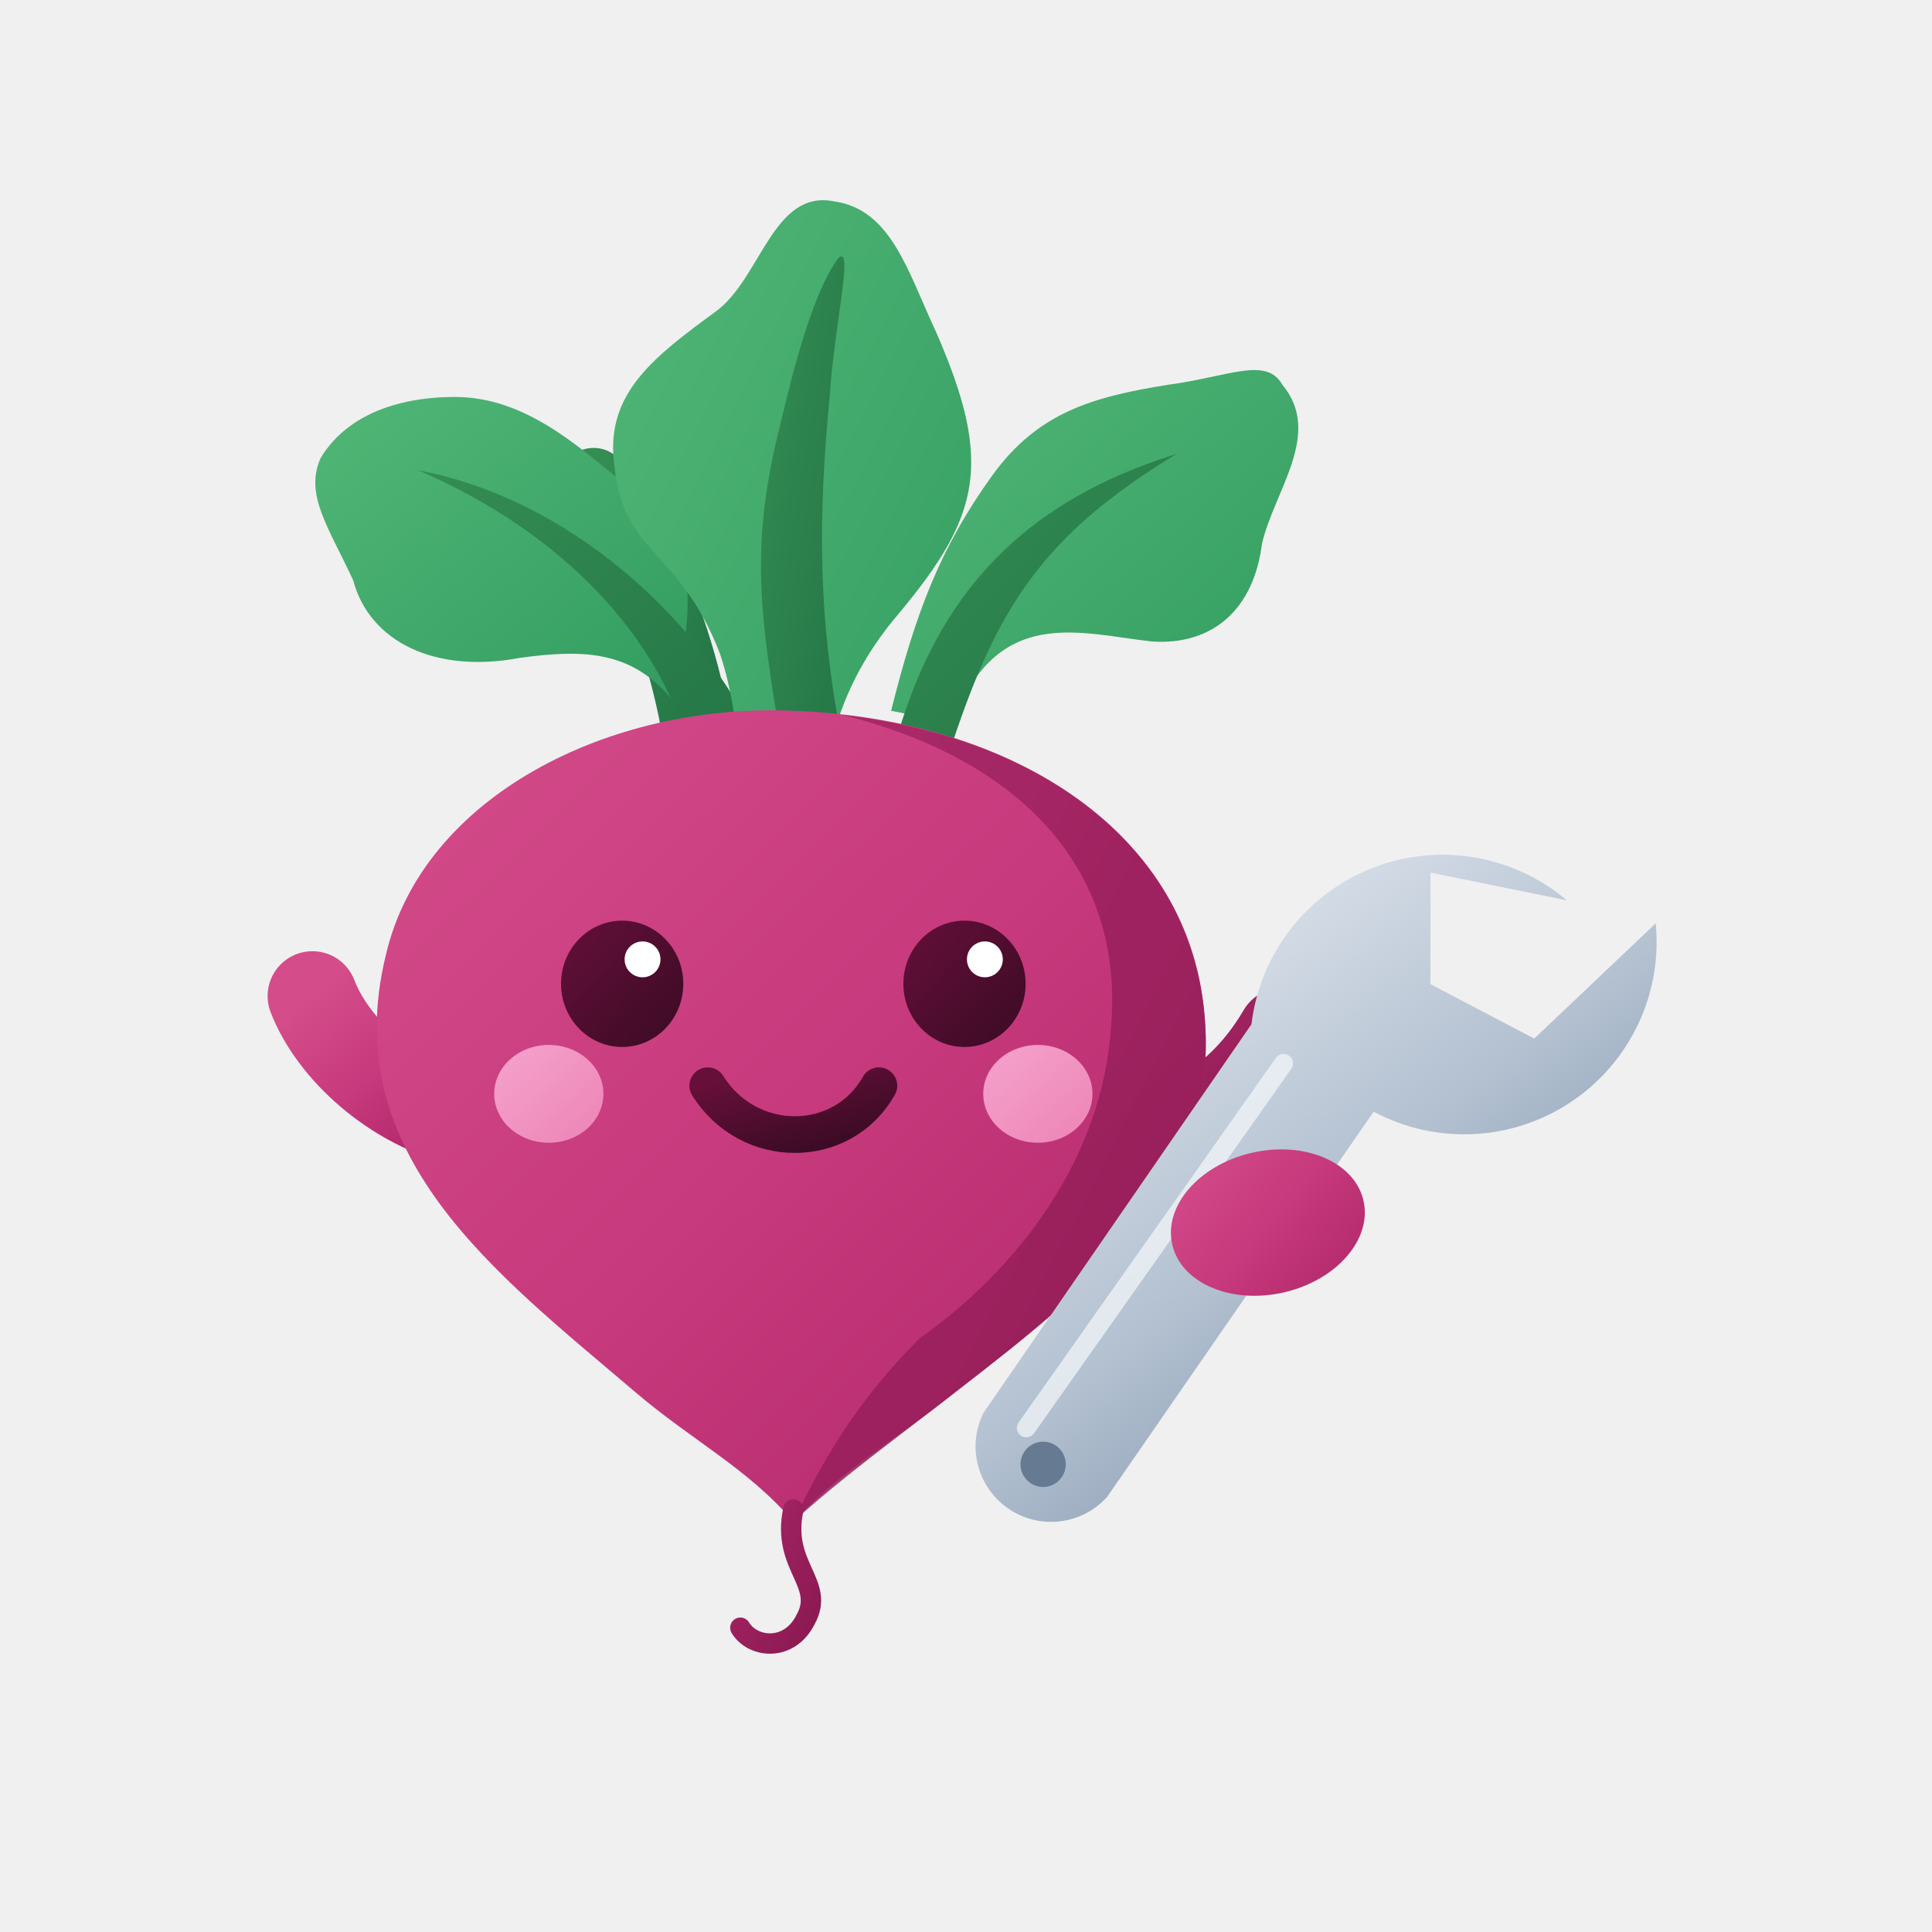
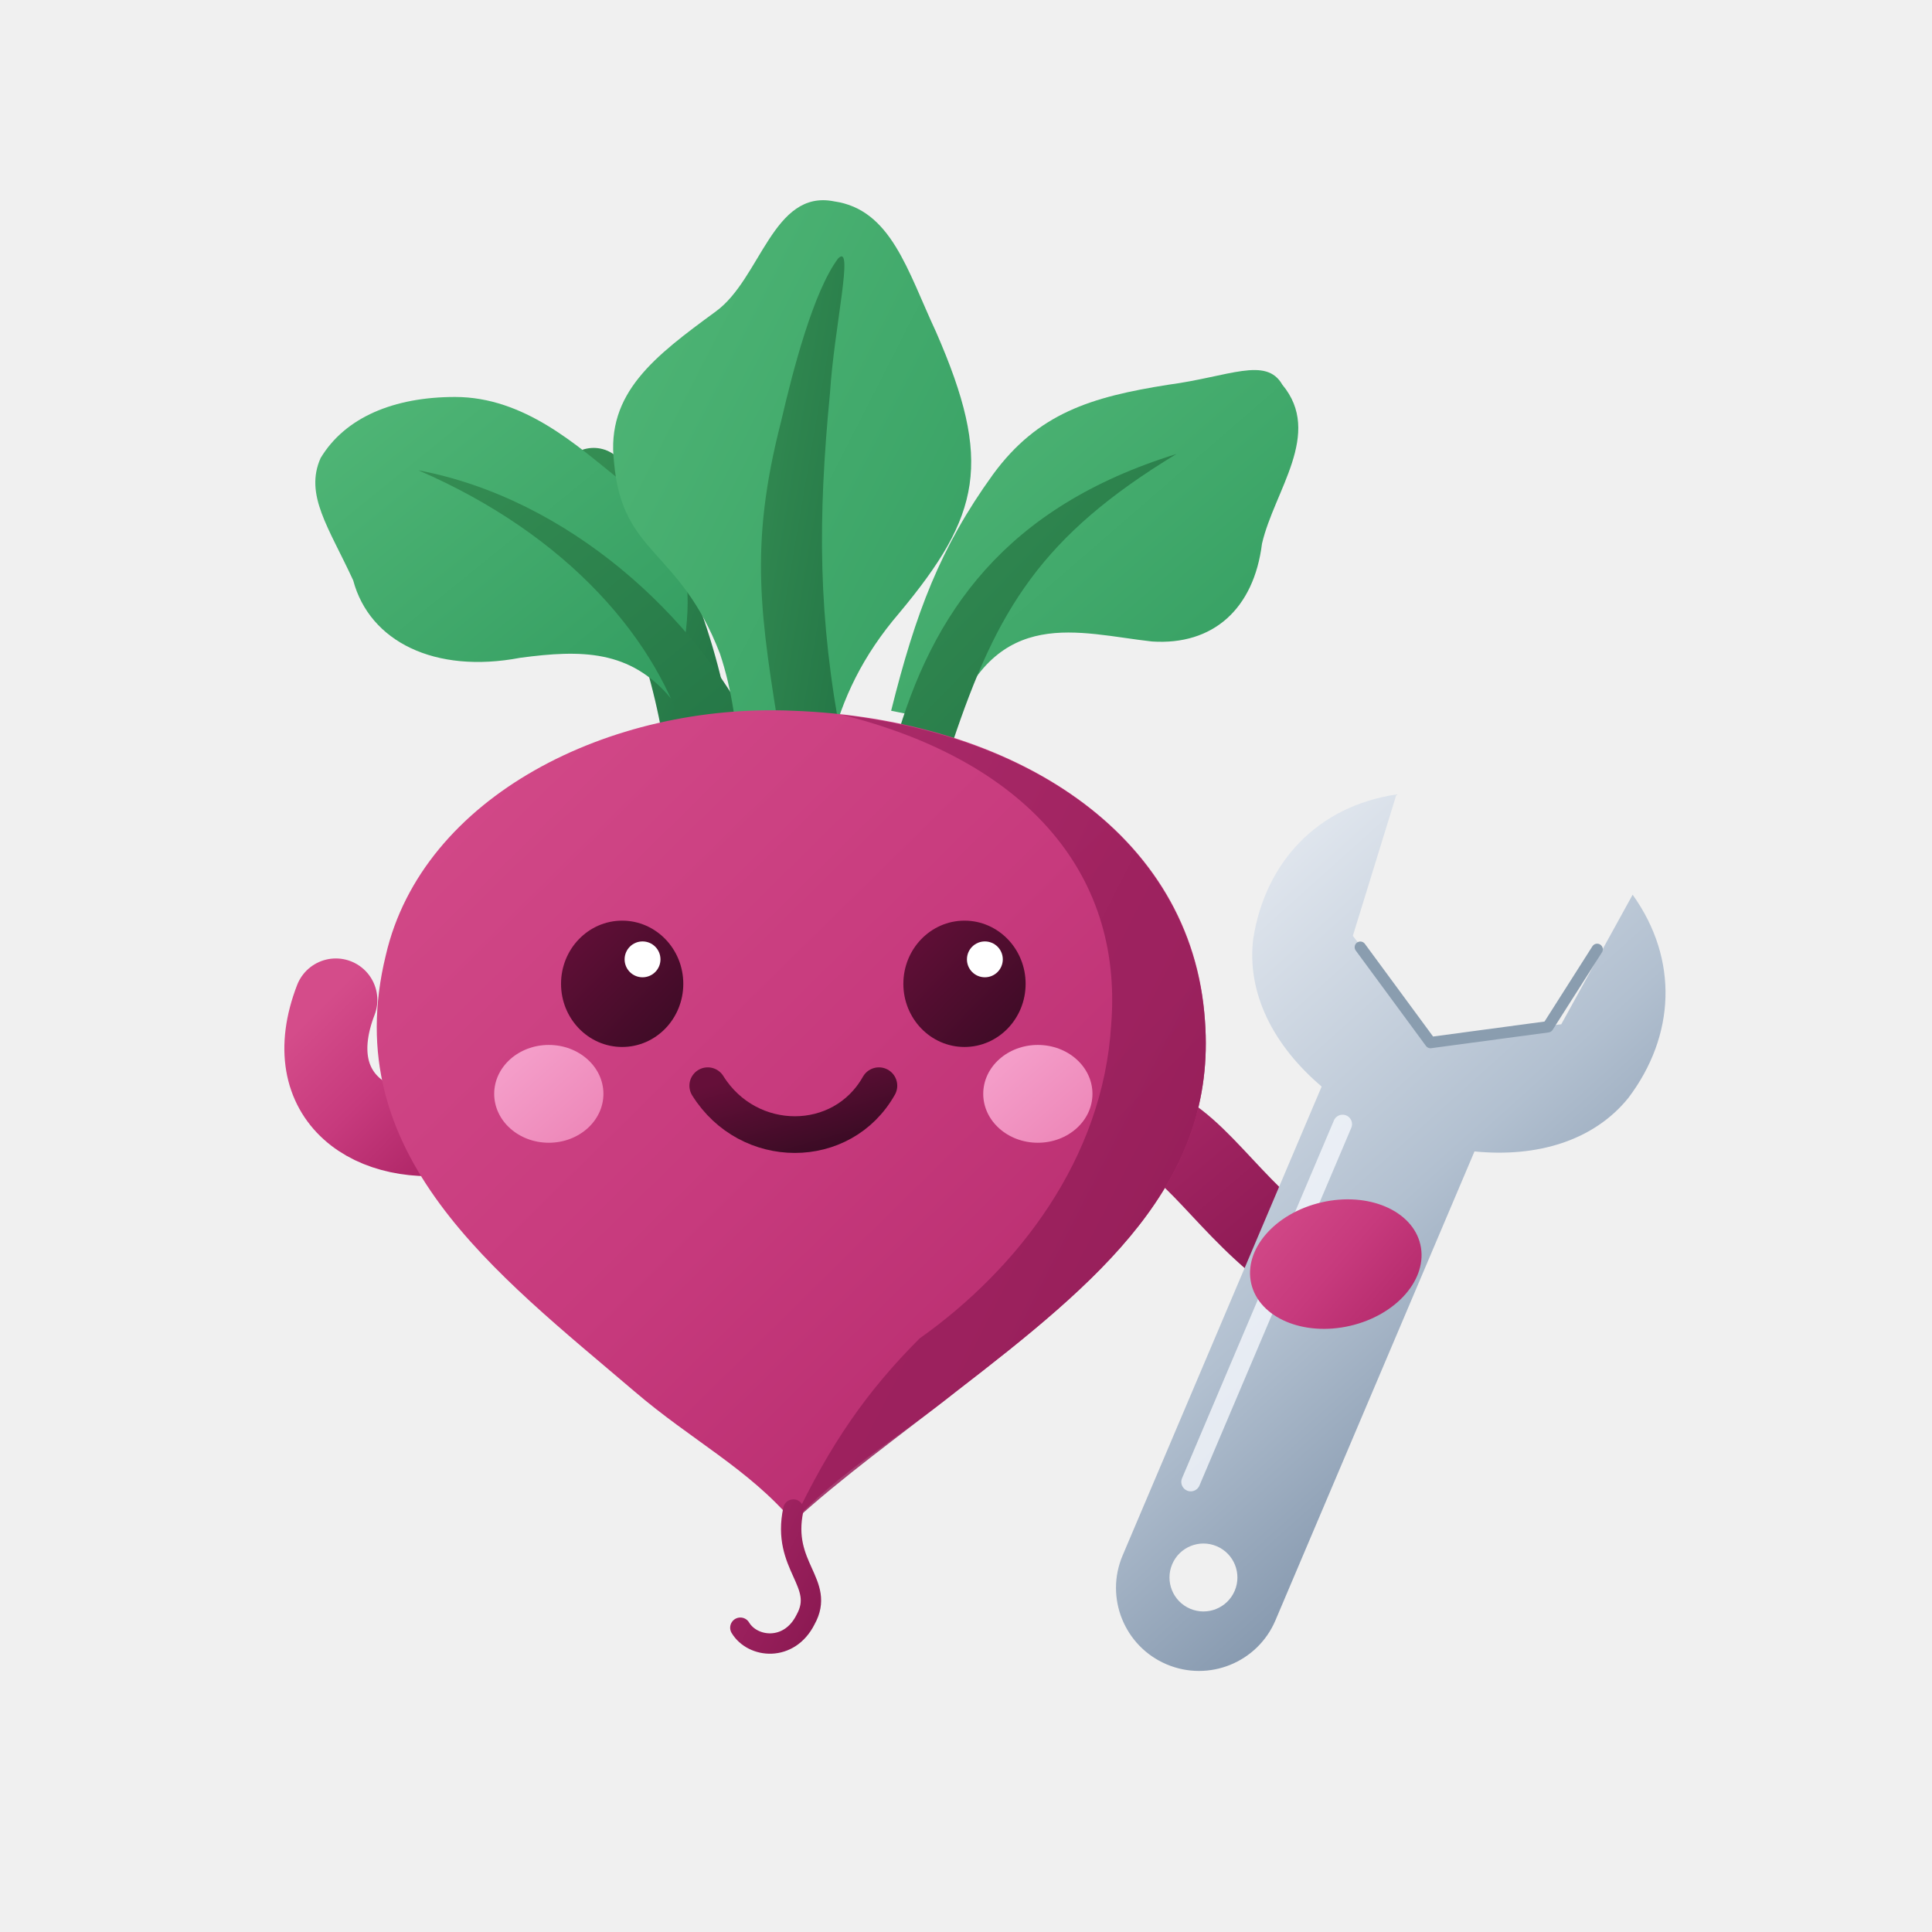
<svg xmlns="http://www.w3.org/2000/svg" viewBox="0 0 512 512" width="512" height="512" fill="none" role="img" aria-label="btravstack tools beetroot with a wrench">
  <defs>
    <linearGradient id="bt-tools-dark-beet" x1="0" y1="0" x2="1" y2="1">
      <stop offset="0" stop-color="#D44C8A" />
      <stop offset="0.5" stop-color="#C73A7D" />
      <stop offset="1" stop-color="#B02768" />
    </linearGradient>
    <linearGradient id="bt-tools-dark-shade" x1="0" y1="0" x2="1" y2="1">
      <stop offset="0" stop-color="#A62665" />
      <stop offset="1" stop-color="#8B1952" />
    </linearGradient>
    <linearGradient id="bt-tools-dark-leaf" x1="0" y1="0" x2="1" y2="1">
      <stop offset="0" stop-color="#51B777" />
      <stop offset="1" stop-color="#329C60" />
    </linearGradient>
    <linearGradient id="bt-tools-dark-stem" x1="0" y1="0" x2="1" y2="1">
      <stop offset="0" stop-color="#348D53" />
      <stop offset="1" stop-color="#247646" />
    </linearGradient>
    <linearGradient id="bt-tools-dark-cheek" x1="0" y1="0" x2="1" y2="1">
      <stop offset="0" stop-color="#F6A3CD" />
      <stop offset="1" stop-color="#EC84B6" />
    </linearGradient>
    <linearGradient id="bt-tools-dark-eye" x1="0" y1="0" x2="1" y2="1">
      <stop offset="0" stop-color="#650F39" />
      <stop offset="1" stop-color="#3A0B24" />
    </linearGradient>
    <linearGradient id="bt-tools-dark-teal" x1="0" y1="0" x2="1" y2="1">
      <stop offset="0" stop-color="#51BDB8" />
      <stop offset="1" stop-color="#37ABA8" />
    </linearGradient>
    <linearGradient id="bt-tools-dark-teal-side" x1="0" y1="0" x2="1" y2="1">
      <stop offset="0" stop-color="#298F90" />
      <stop offset="1" stop-color="#1B7378" />
    </linearGradient>
    <linearGradient id="bt-tools-dark-orange" x1="0" y1="0" x2="1" y2="1">
      <stop offset="0" stop-color="#FFAF64" />
      <stop offset="0.5" stop-color="#F77A27" />
      <stop offset="1" stop-color="#D95517" />
    </linearGradient>
    <linearGradient id="bt-tools-dark-orange-side" x1="0" y1="0" x2="1" y2="1">
      <stop offset="0" stop-color="#F58A38" />
      <stop offset="1" stop-color="#DD611F" />
    </linearGradient>
    <linearGradient id="bt-tools-dark-indigo" x1="0" y1="0" x2="1" y2="1">
      <stop offset="0" stop-color="#9890F1" />
      <stop offset="0.5" stop-color="#716BD1" />
      <stop offset="1" stop-color="#514CA5" />
    </linearGradient>
    <linearGradient id="bt-tools-dark-blue" x1="0" y1="0" x2="1" y2="1">
      <stop offset="0" stop-color="#79ABE9" />
      <stop offset="0.5" stop-color="#447EC8" />
      <stop offset="1" stop-color="#295EA5" />
    </linearGradient>
    <linearGradient id="bt-tools-dark-silver" x1="0" y1="0" x2="1" y2="1">
      <stop offset="0" stop-color="#E5EAF1" />
      <stop offset="0.5" stop-color="#B2C0D0" />
      <stop offset="1" stop-color="#6F849D" />
    </linearGradient>
    <linearGradient id="bt-tools-dark-card" x1="0" y1="0" x2="1" y2="1">
      <stop offset="0" stop-color="#F7EDF4" />
      <stop offset="1" stop-color="#E9DBE5" />
    </linearGradient>
    <linearGradient id="bt-tools-dark-amber" x1="0" y1="0" x2="1" y2="1">
      <stop offset="0" stop-color="#F5CD7A" />
      <stop offset="0.5" stop-color="#D99E3D" />
      <stop offset="1" stop-color="#B27521" />
    </linearGradient>
    <linearGradient id="bt-tools-dark-palette" x1="0" y1="0" x2="1" y2="1">
      <stop offset="0" stop-color="#F5D2E9" />
      <stop offset="0.5" stop-color="#DE9AC6" />
      <stop offset="1" stop-color="#B96FA5" />
    </linearGradient>
  </defs>
+   <path d="M122 300C99 304 79 291 89 265" stroke="url(#bt-tools-dark-beet)" stroke-width="22" stroke-linecap="round" />
+   <path d="M302 298C316 301 325 320 345 334" stroke="url(#bt-tools-dark-shade)" stroke-width="22" stroke-linecap="round" />
  <g transform="translate(72 35) scale(1.08)">
    <g>
      <path d="M105 151C101 126 93 105 79 86" fill="none" stroke="url(#bt-tools-dark-stem)" stroke-width="17" stroke-linecap="round" />
      <path d="M98 139C88 127 76 127 61 129 40 133 24 125 20 110 14 97 8 89 12 80 18 70 30 65 45 65 62 65 75 77 85 85 98 93 108 106 98 139Z" fill="url(#bt-tools-dark-leaf)" />
      <path d="M102 150C95 125 73 99 36 83 73 90 104 119 118 147Z" fill="url(#bt-tools-dark-stem)" />
      <path d="M125 149C125 125 126 105 120 87 110 61 96 63 94 40 92 23 104 14 119 3 130-5 133-27 148-24 162-22 166-7 173 8 187 40 184 53 164 77 146 98 144 119 143 149Z" fill="url(#bt-tools-dark-leaf)" transform="translate(-10 41)" />
      <path d="M125 150C120 119 117 102 125 71 128 58 133 39 139 31 143 27 138 48 137 64 134 95 134 119 140 150Z" fill="url(#bt-tools-dark-stem)" />
      <path d="M152 142C158 118 164 102 177 84 188 69 201 65 220 62 235 60 244 55 248 62 258 74 246 88 243 101 241 117 231 126 216 125 198 123 178 116 167 145Z" fill="url(#bt-tools-dark-leaf)" />
      <path d="M153 150C162 118 180 92 222 79 189 99 178 117 167 150Z" fill="url(#bt-tools-dark-stem)" />
-       <path d="M48 243C30 239 15 225 10 212" stroke="url(#bt-tools-dark-beet)" stroke-width="22" stroke-linecap="round" />
-       <path d="M214 247C230 243 241 233 248 221" stroke="url(#bt-tools-dark-shade)" stroke-width="22" stroke-linecap="round" />
      <path d="M128 142C83 140 37 163 28 202 16 251 55 280 89 309 103 321 117 328 128 341 139 329 153 321 168 309 203 282 232 258 229 218 226 172 182 144 128 142Z" fill="url(#bt-tools-dark-beet)" />
      <path d="M140 143C184 154 209 181 206 219 204 252 183 279 159 296 146 309 137 322 128 341 140 330 154 320 168 309 203 282 232 258 229 218 226 177 191 149 140 143Z" fill="url(#bt-tools-dark-shade)" opacity=".85" />
      <ellipse cx="86" cy="209" rx="15" ry="15.5" fill="url(#bt-tools-dark-eye)" />
      <ellipse cx="170" cy="209" rx="15" ry="15.5" fill="url(#bt-tools-dark-eye)" />
      <circle cx="91" cy="203" r="4.4" fill="#FFF" />
      <circle cx="175" cy="203" r="4.4" fill="#FFF" />
      <ellipse cx="68" cy="236" rx="13.4" ry="12" fill="url(#bt-tools-dark-cheek)" />
      <ellipse cx="188" cy="236" rx="13.4" ry="12" fill="url(#bt-tools-dark-cheek)" />
      <path d="M107 234C117 250 140 250 149 234" stroke="url(#bt-tools-dark-eye)" stroke-width="9" stroke-linecap="round" />
      <path d="M128 338c-3 14 8 18 3 27-4 8-13 7-16 2" stroke="url(#bt-tools-dark-shade)" stroke-width="5" fill="none" stroke-linecap="round" />
    </g>
  </g>
-   <g transform="rotate(24 364 334)">
-     <path d="M372 226a51 51 0 0 0-63 64l-23 123a20 20 0 0 0 39 7l23-122a51 51 0 0 0 48-76l-17 41-31-2-12-27Z" fill="url(#bt-tools-dark-silver)" />
-     <path d="m321 296-23 116" stroke="#F2F5F8" stroke-width="5" stroke-linecap="round" opacity=".75" />
-     <circle cx="306" cy="419" r="6" fill="#667B91" />
+   <g transform="translate(358 326) rotate(23)">
+     <path d="M-34-111C-52-100-59-81-54-61-50-47-38-37-22-32V103a22 22 0 0 0 44 0V-32C38-37 50-47 54-61 59-81 52-100 34-111L30-72 0-55-30-72ZM9 100a9 9 0 1 1-18 0a9 9 0 1 1 18 0Z" fill="url(#bt-tools-dark-silver)" fill-rule="evenodd" />
+     <path d="M-13-25v103" stroke="#F5F8FC" stroke-width="5" stroke-linecap="round" opacity=".8" />
+     <path d="M31-94 27-70 0-54-27-70" stroke="#8A9DAF" stroke-width="3" stroke-linecap="round" stroke-linejoin="round" />
  </g>
-   <ellipse cx="336" cy="324" rx="26" ry="18.98" transform="rotate(-13 336 324)" fill="url(#bt-tools-dark-beet)" />
+   <ellipse cx="354" cy="335" rx="23" ry="16.79" transform="rotate(-13 354 335)" fill="url(#bt-tools-dark-beet)" />
</svg>
